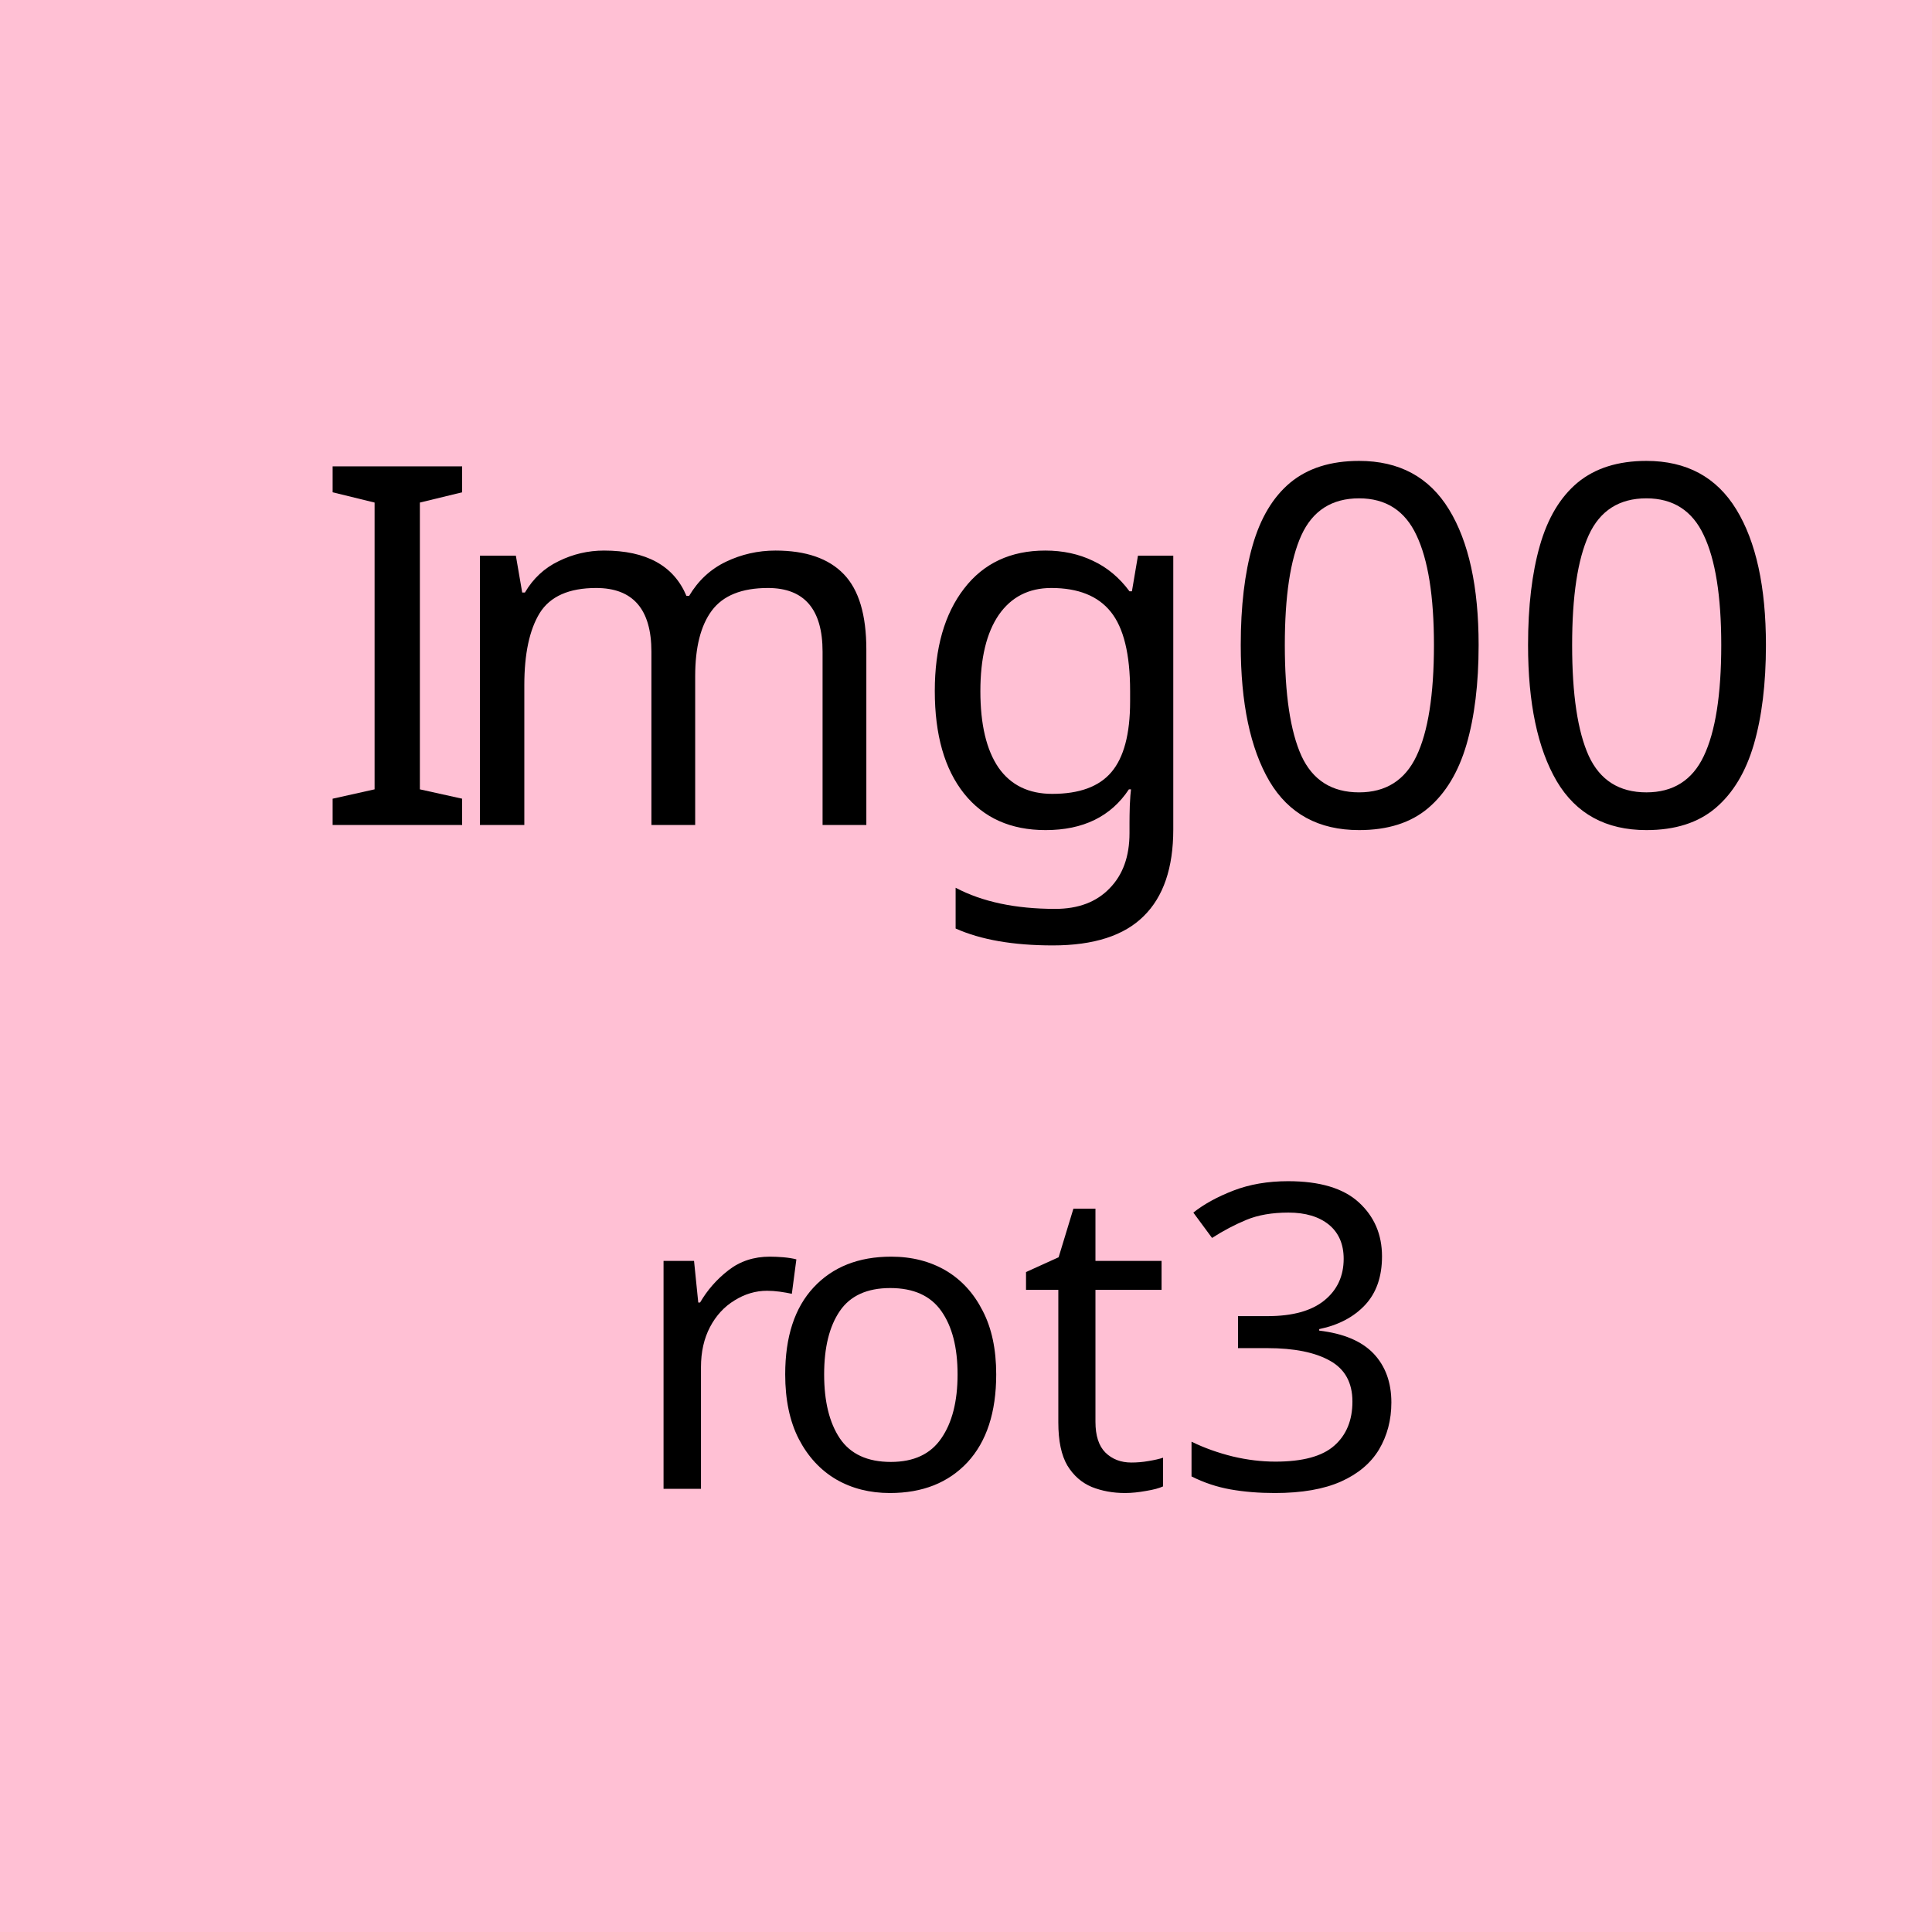
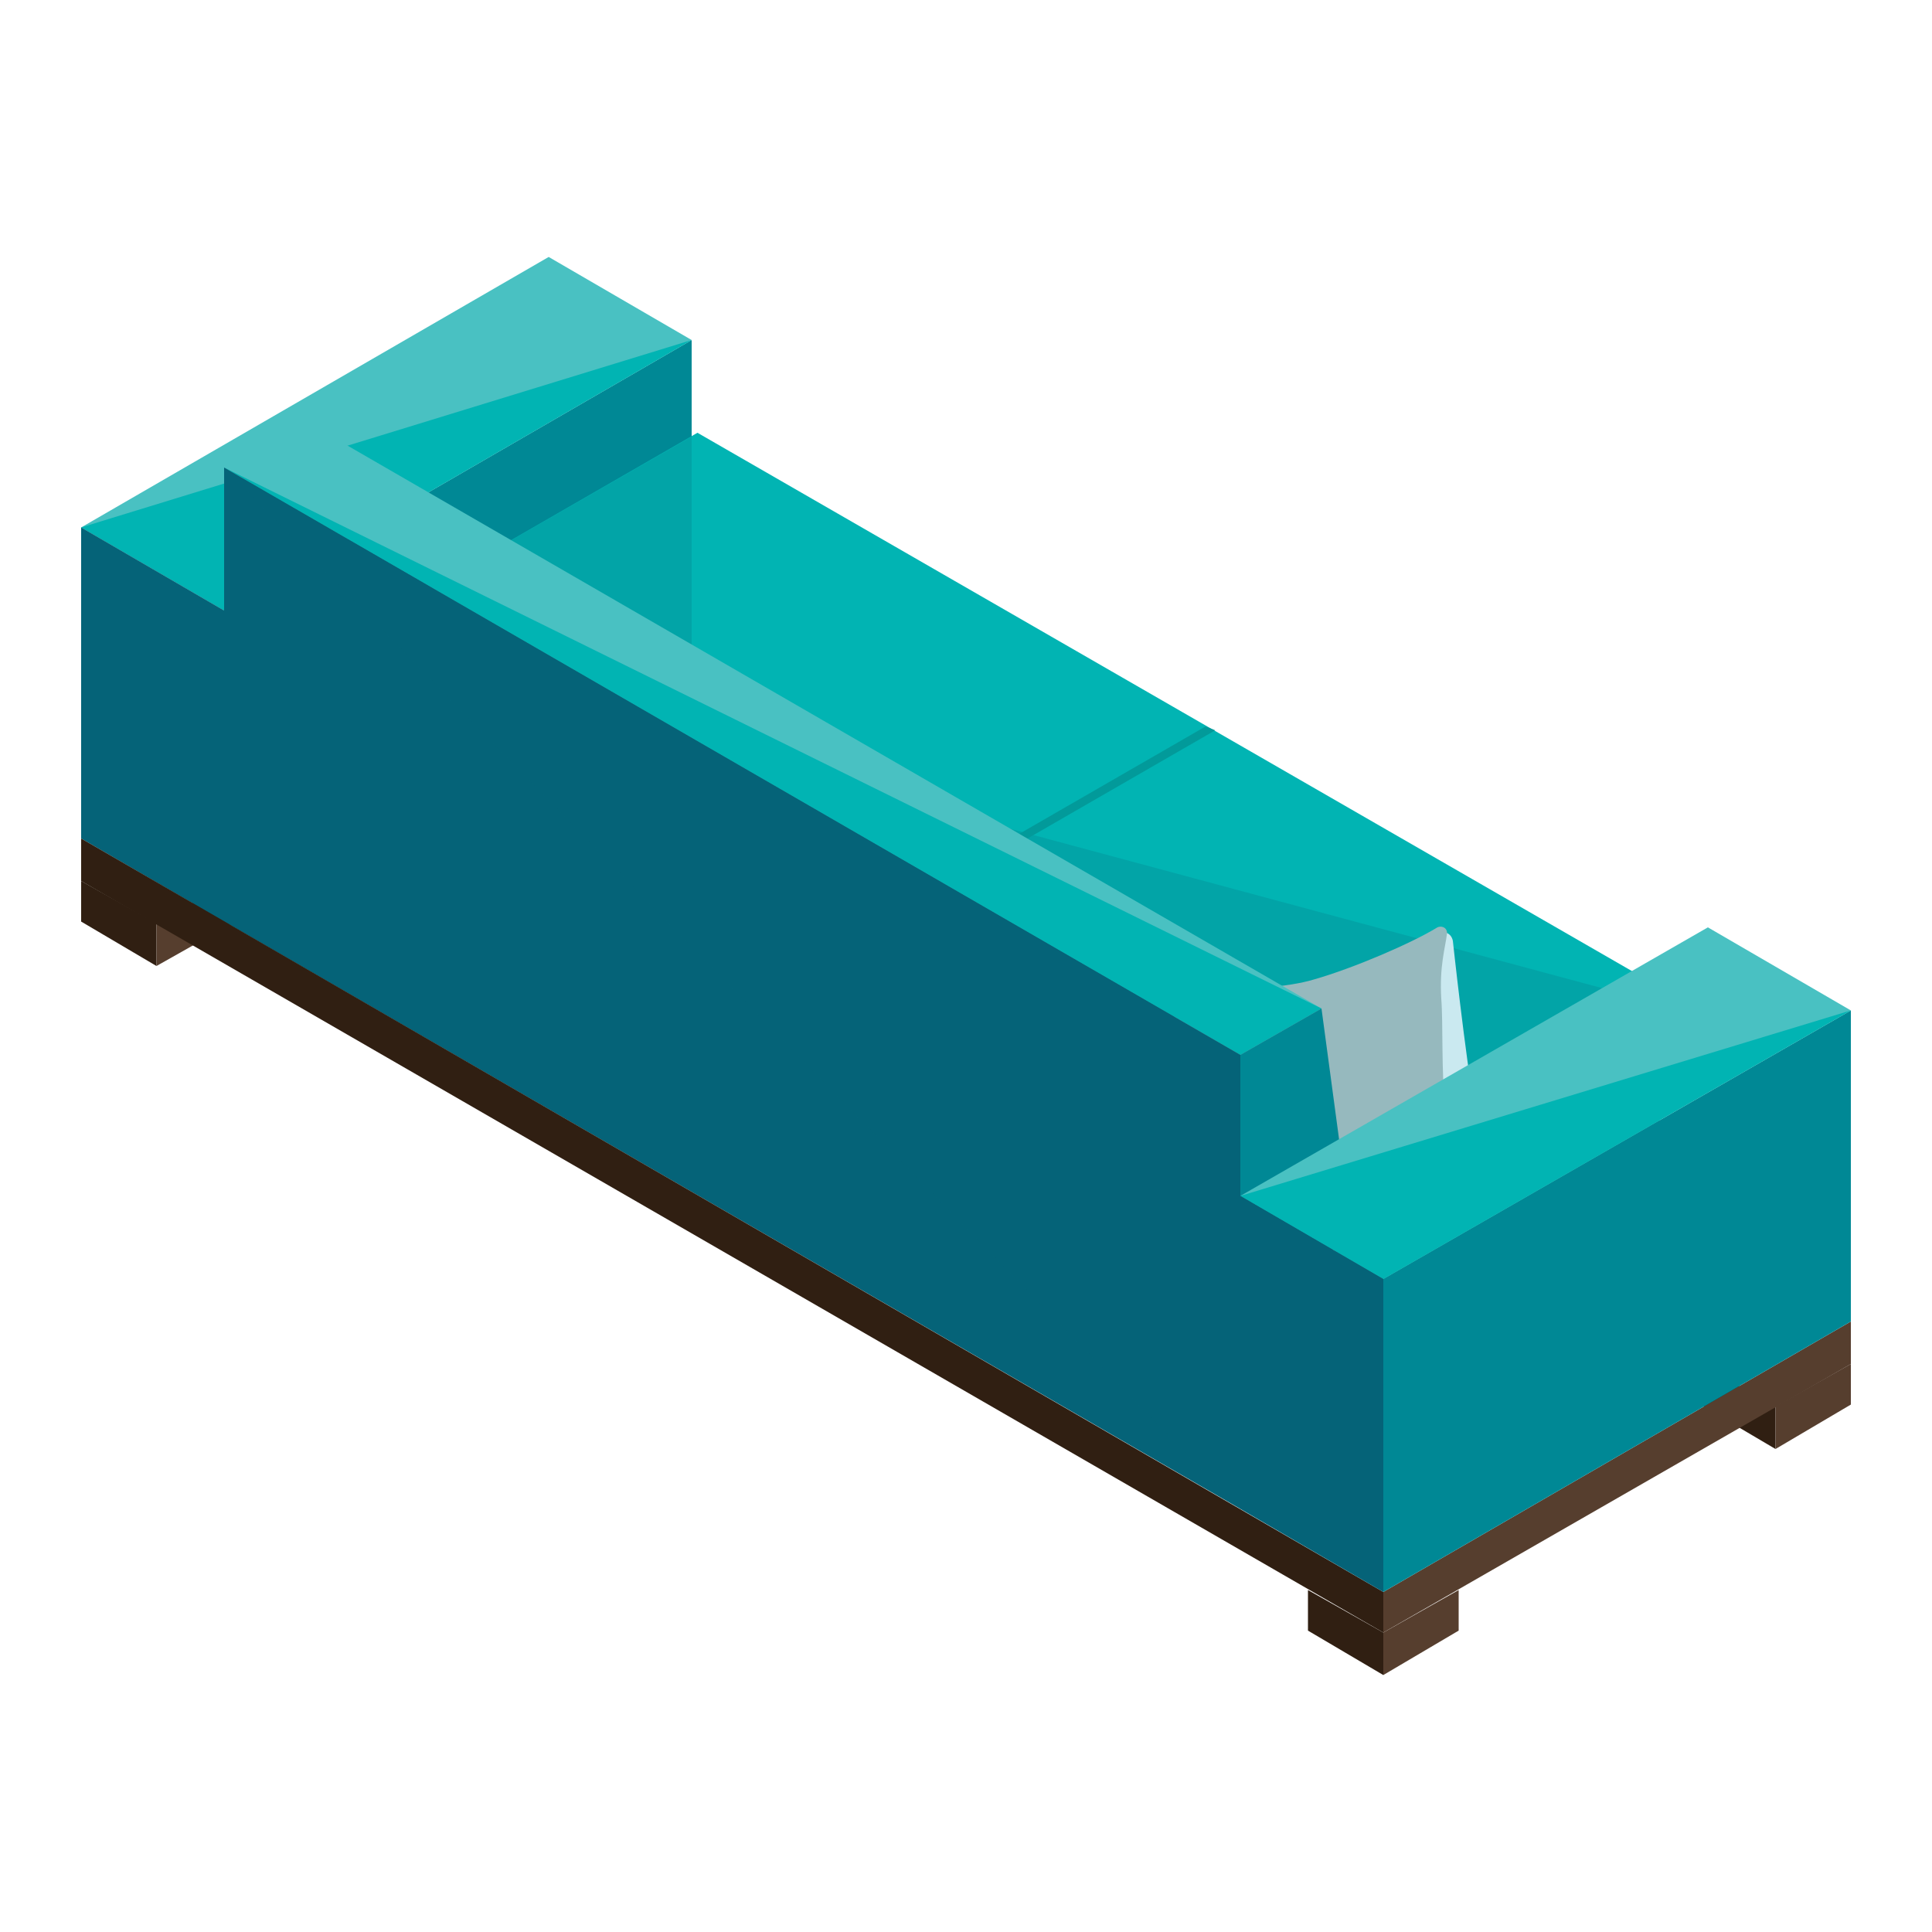
- <svg xmlns="http://www.w3.org/2000/svg" viewBox="0 0 100 100">
-   <defs>
-     <style>.cls-1{fill:#ffc0d4;}.cls-2{font-size:26px;}.cls-2,.cls-4{font-family:MyriadPro-Regular, Myriad Pro;}.cls-3{letter-spacing:0.01em;}.cls-4{font-size:22px;letter-spacing:-0.01em;}.cls-5{letter-spacing:0em;}</style>
-   </defs>
-   <g id="bg">
-     <rect class="cls-1" x="-53.47" y="-29.82" width="900.59" height="256.94" />
-     <path d="M846.62-29.32V226.62H-53V-29.32H846.62m1-1H-54V227.62H847.62V-30.32Z" />
-   </g>
-   <g id="img_labels" data-name="img labels">
-     <text class="cls-2" transform="translate(16.17 42.7)">
-       <tspan class="cls-3">I</tspan>
-       <tspan x="6.47" y="0">mg00</tspan>
-     </text>
-   </g>
-   <g id="rot3">
-     <text class="cls-4" transform="translate(32.47 77.06)">r<tspan class="cls-5" x="6.97" y="0">ot3</tspan>
-     </text>
+ <svg xmlns="http://www.w3.org/2000/svg" version="1.1" id="Layer_1" x="0px" y="0px" viewBox="0 0 100 100" style="enable-background:new 0 0 100 100;" xml:space="preserve">
+   <style type="text/css">
+ 	.st0{fill:#301F12;}
+ 	.st1{fill:#563E2E;}
+ 	.st2{fill:#008895;}
+ 	.st3{fill:#01B4B3;}
+ 	.st4{opacity:0.2;fill:#056378;enable-background:new    ;}
+ 	.st5{opacity:0.2;}
+ 	.st6{fill:#056378;}
+ 	.st7{fill:#029A9A;}
+ 	.st8{fill:#CAE9F0;}
+ 	.st9{fill:#96B9BE;}
+ 	.st10{fill:#49C1C2;}
+ 	.st11{fill:#12A1A4;}
+ </style>
+   <g id="XMLID_35245_">
+     <g id="XMLID_35278_">
+       <polygon id="XMLID_35280_" class="st0" points="8.1,47.8 4.2,45.6 4.2,47.7 8.1,50   " />
+       <polygon id="XMLID_35279_" class="st1" points="8.1,50 12,47.8 12,45.6 8.1,47.8   " />
+     </g>
+     <g id="XMLID_35275_">
+       <polygon id="XMLID_35277_" class="st0" points="91.9,72.8 88,70.6 88,72.7 91.9,75   " />
+       <polygon id="XMLID_35276_" class="st1" points="91.9,75 95.8,72.7 95.8,70.6 91.9,72.8   " />
+     </g>
+     <g id="XMLID_35272_">
+       <polygon id="XMLID_35274_" class="st0" points="71.6,84.5 67.7,82.3 67.7,84.4 71.6,86.7   " />
+       <polygon id="XMLID_35273_" class="st1" points="71.6,86.7 75.5,84.4 75.5,82.3 71.6,84.5   " />
+     </g>
+     <g id="XMLID_35246_">
+       <g id="XMLID_35253_">
+         <polygon id="XMLID_35271_" class="st2" points="11.6,31.6 11.6,41.4 35.8,27.4 35.8,17.6    " />
+         <g id="XMLID_35269_">
+           <polygon id="XMLID_35270_" class="st3" points="69.1,64 88.7,52.7 36.1,22.4 17,33.4     " />
+         </g>
+         <polygon class="st4" points="35.8,22.6 17,33.4 35.8,44.5    " />
+         <g id="XMLID_42095_" class="st5">
+           <polyline id="XMLID_42097_" class="st6" points="17,33.4 69.1,64 88.7,52.7     " />
+         </g>
+         <g id="XMLID_35267_">
+           <polygon id="XMLID_35268_" class="st7" points="43.3,49.1 62.9,37.8 62.4,37.6 42.8,48.9     " />
+         </g>
+         <g id="XMLID_35264_">
+           <path id="XMLID_35266_" class="st8" d="M76.4,57.9c-0.6-3.6-1.2-9.2-1.2-9.2c-0.1-0.5-0.6-0.5-0.7-0.4c0,0-1.4,1.9-1.2,3.8      c0.2,1.8,0.9,3.5,1.2,5.1c0.8,4.7,2.4,8.6,3,8.1C77.7,65.1,77.1,61.3,76.4,57.9z" />
+           <path id="XMLID_35265_" class="st9" d="M61.6,60.1c-0.2-3.1-0.6-4.9-1-5.8c-0.1-0.3-0.3-1.2,0.1-1.6c0.7-0.7,1.7-1.2,3.1-1.4      c0.6-0.1,2.9-0.2,4.2-0.6c2.1-0.6,5.1-1.9,6.4-2.7c0.2-0.1,0.5,0,0.5,0.3c-0.1,0.8-0.4,1.7-0.3,3.4c0.1,1.2,0,4,0.2,5.4      c0.7,3.9,2.7,6.5,2.7,8.1c0,0.3-0.3,0.5-0.6,0.5c-1.3,0-4.4,0.3-7.3,0.3c-1.8,0-6.2,0.8-7.5,1.1c-0.3,0.1-0.6-0.2-0.6-0.5      C61.4,65.5,61.8,63.2,61.6,60.1z" />
+         </g>
+         <polygon id="XMLID_35263_" class="st10" points="4.2,27.3 11.6,31.6 35.8,17.6 28.4,13.3    " />
+         <polyline id="XMLID_42099_" class="st3" points="4.2,27.3 11.6,31.6 35.8,17.6    " />
+         <polygon id="XMLID_35262_" class="st6" points="11.6,47.7 11.6,31.6 4.2,27.3 4.2,43.4    " />
+         <g id="XMLID_35258_">
+           <polygon id="XMLID_35261_" class="st10" points="64.2,54.6 68.4,52.2 15.8,21.8 11.6,24.2     " />
+           <polyline id="XMLID_42100_" class="st3" points="11.6,24.2 64.2,54.6 68.4,52.2     " />
+           <polygon id="XMLID_35260_" class="st2" points="64.2,54.6 68.4,52.2 70,64.1 64.2,67.4     " />
+           <polygon id="XMLID_35259_" class="st6" points="11.6,47.7 64.2,78.1 64.2,54.6 11.6,24.2     " />
+           <polyline id="XMLID_42094_" class="st4" points="64.2,78.1 64.2,54.6 11.6,24.2     " />
+         </g>
+         <g id="XMLID_35256_">
+           <polygon id="XMLID_35257_" class="st0" points="4.2,45.6 71.6,84.5 71.6,82.4 4.2,43.4     " />
+         </g>
+         <g id="XMLID_35254_">
+           <polygon id="XMLID_35255_" class="st1" points="95.8,70.6 71.6,84.5 71.6,82.4 95.8,68.4     " />
+         </g>
+       </g>
+       <g id="XMLID_35250_">
+         <g id="XMLID_35251_">
+           <polygon id="XMLID_35252_" class="st11" points="69.1,64 85.9,54.3 85.9,59.2 69.1,68.9     " />
+         </g>
+       </g>
+       <polygon id="XMLID_35249_" class="st2" points="71.6,82.4 95.8,68.4 95.8,52.3 71.6,66.2   " />
+       <polygon id="XMLID_35248_" class="st10" points="64.2,61.9 71.6,66.2 95.8,52.3 88.4,48   " />
+       <polyline id="XMLID_42098_" class="st3" points="64.2,61.9 71.6,66.2 95.8,52.3   " />
+       <polygon id="XMLID_35247_" class="st6" points="71.6,82.4 71.6,66.2 64.2,61.9 64.2,78.1   " />
+       <polygon id="XMLID_42090_" class="st4" points="71.6,82.4 71.6,66.2 64.2,61.9 64.2,78.1   " />
+     </g>
  </g>
</svg>
